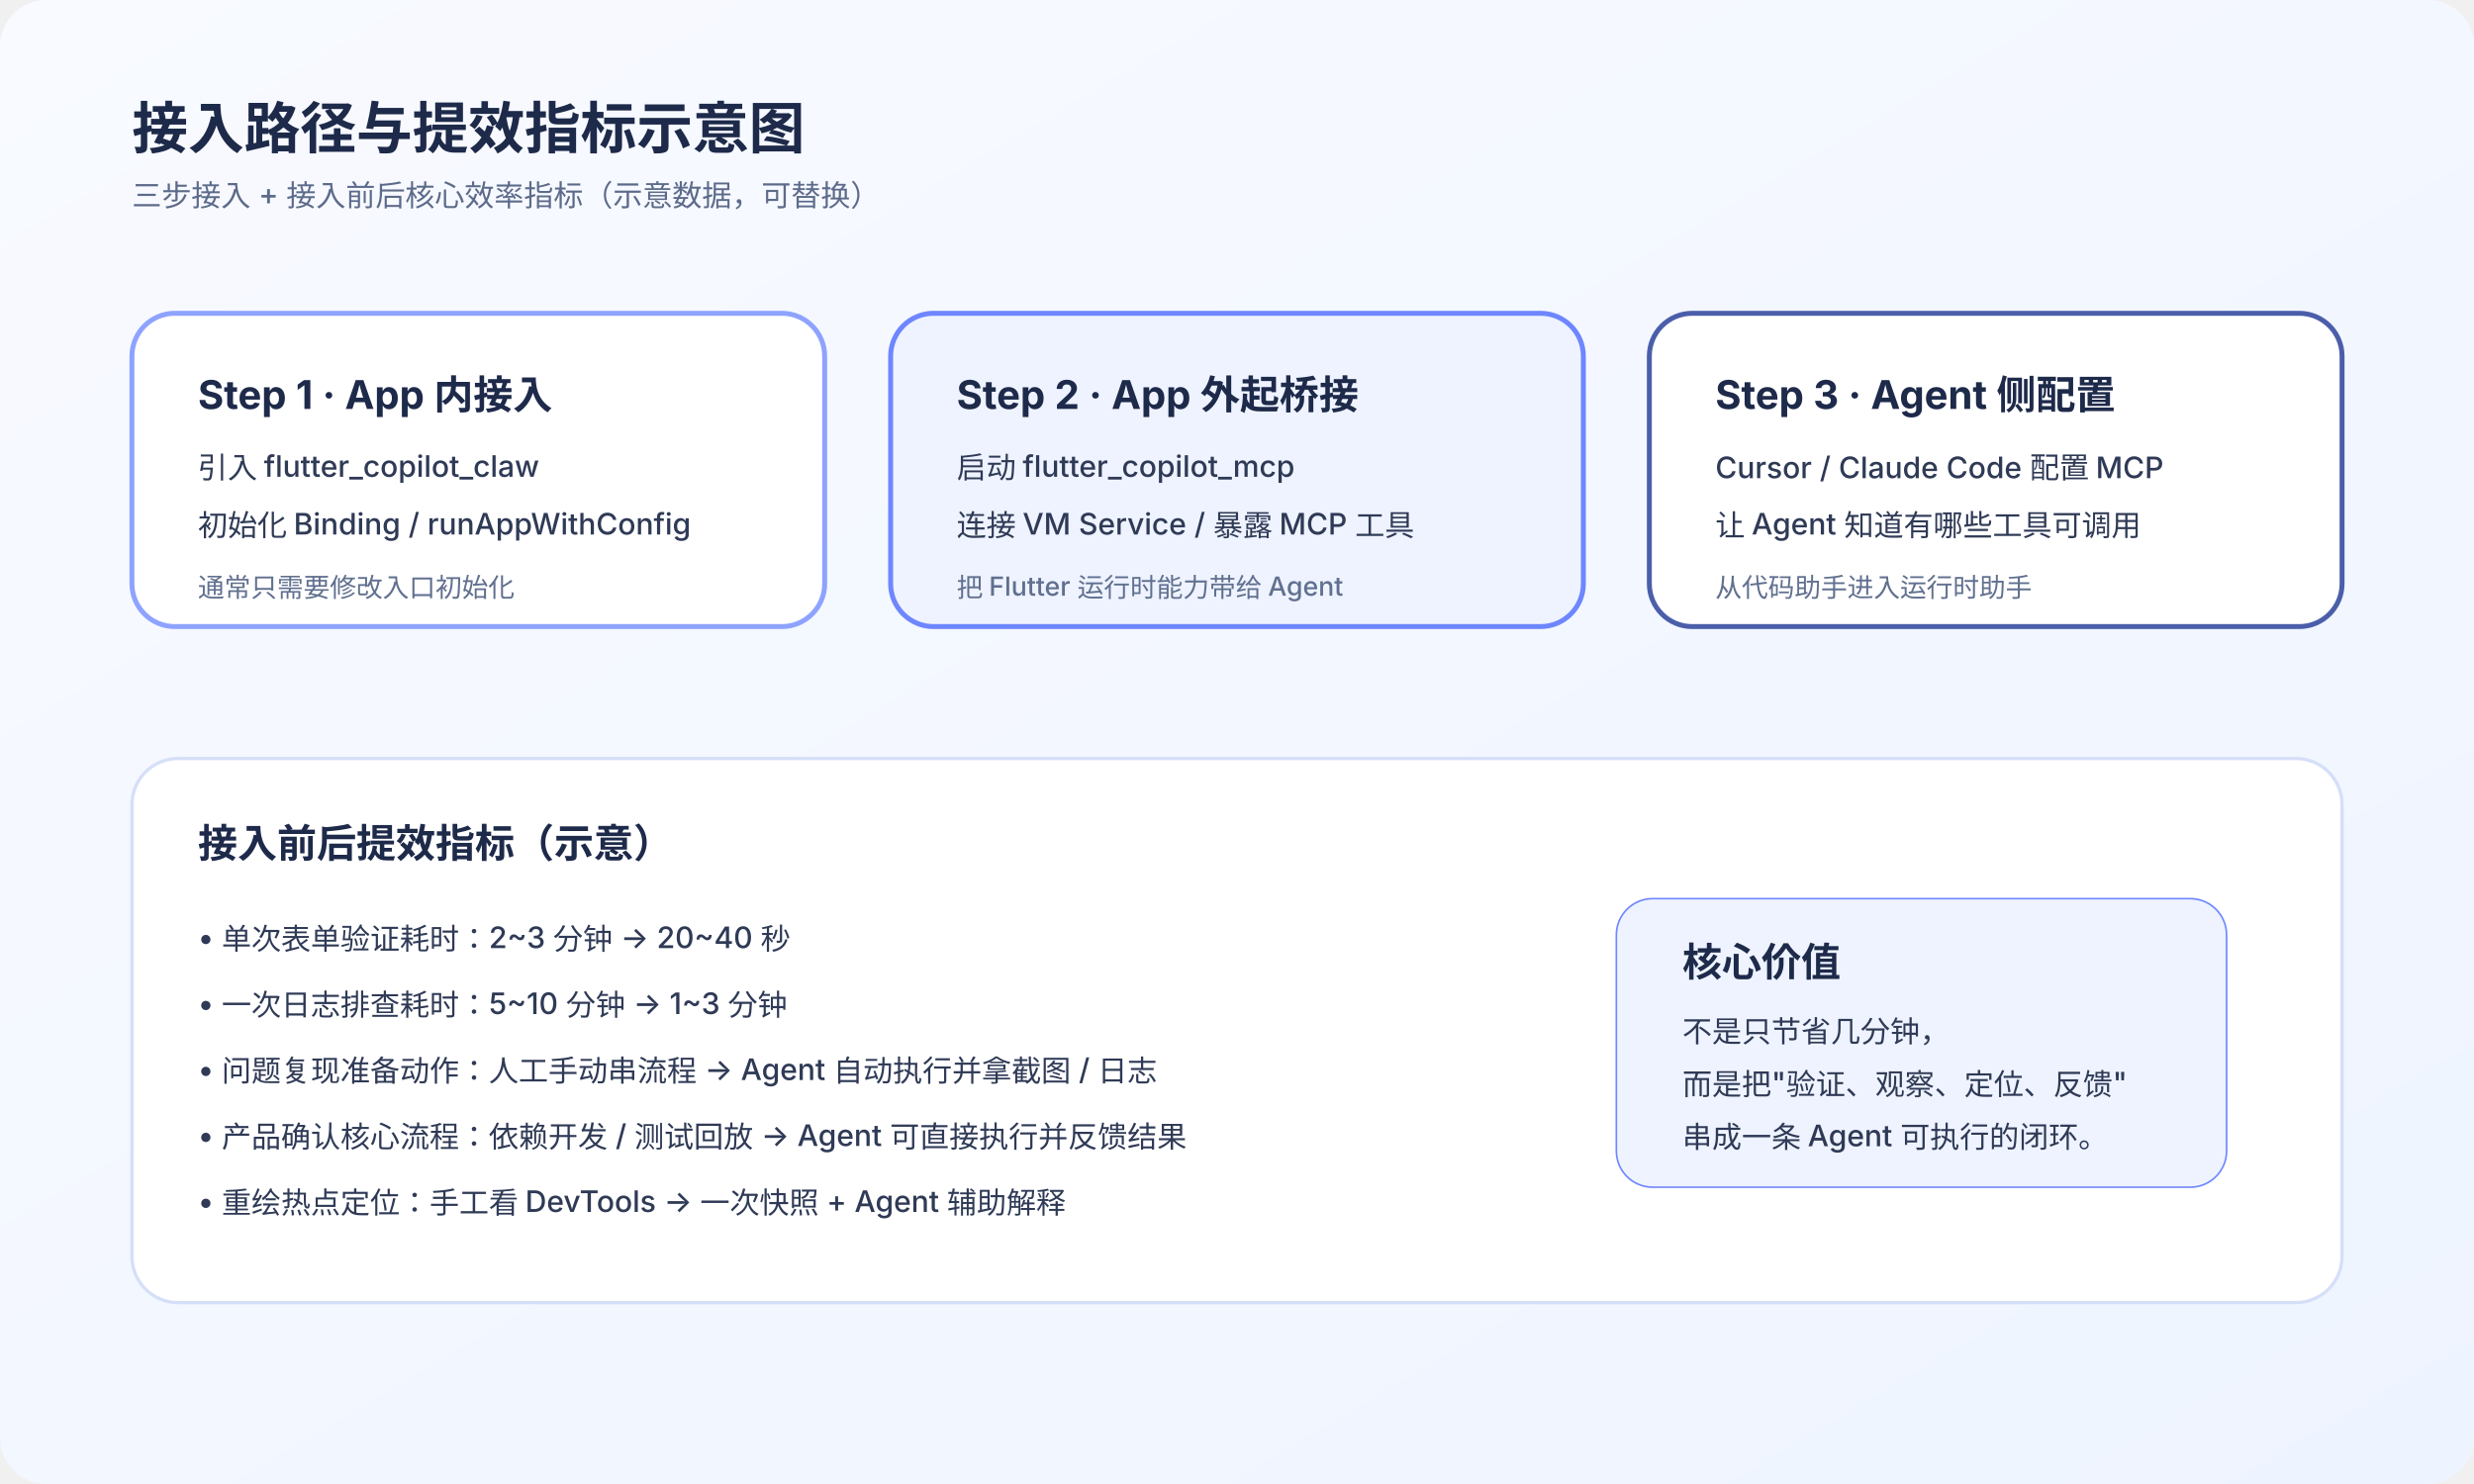
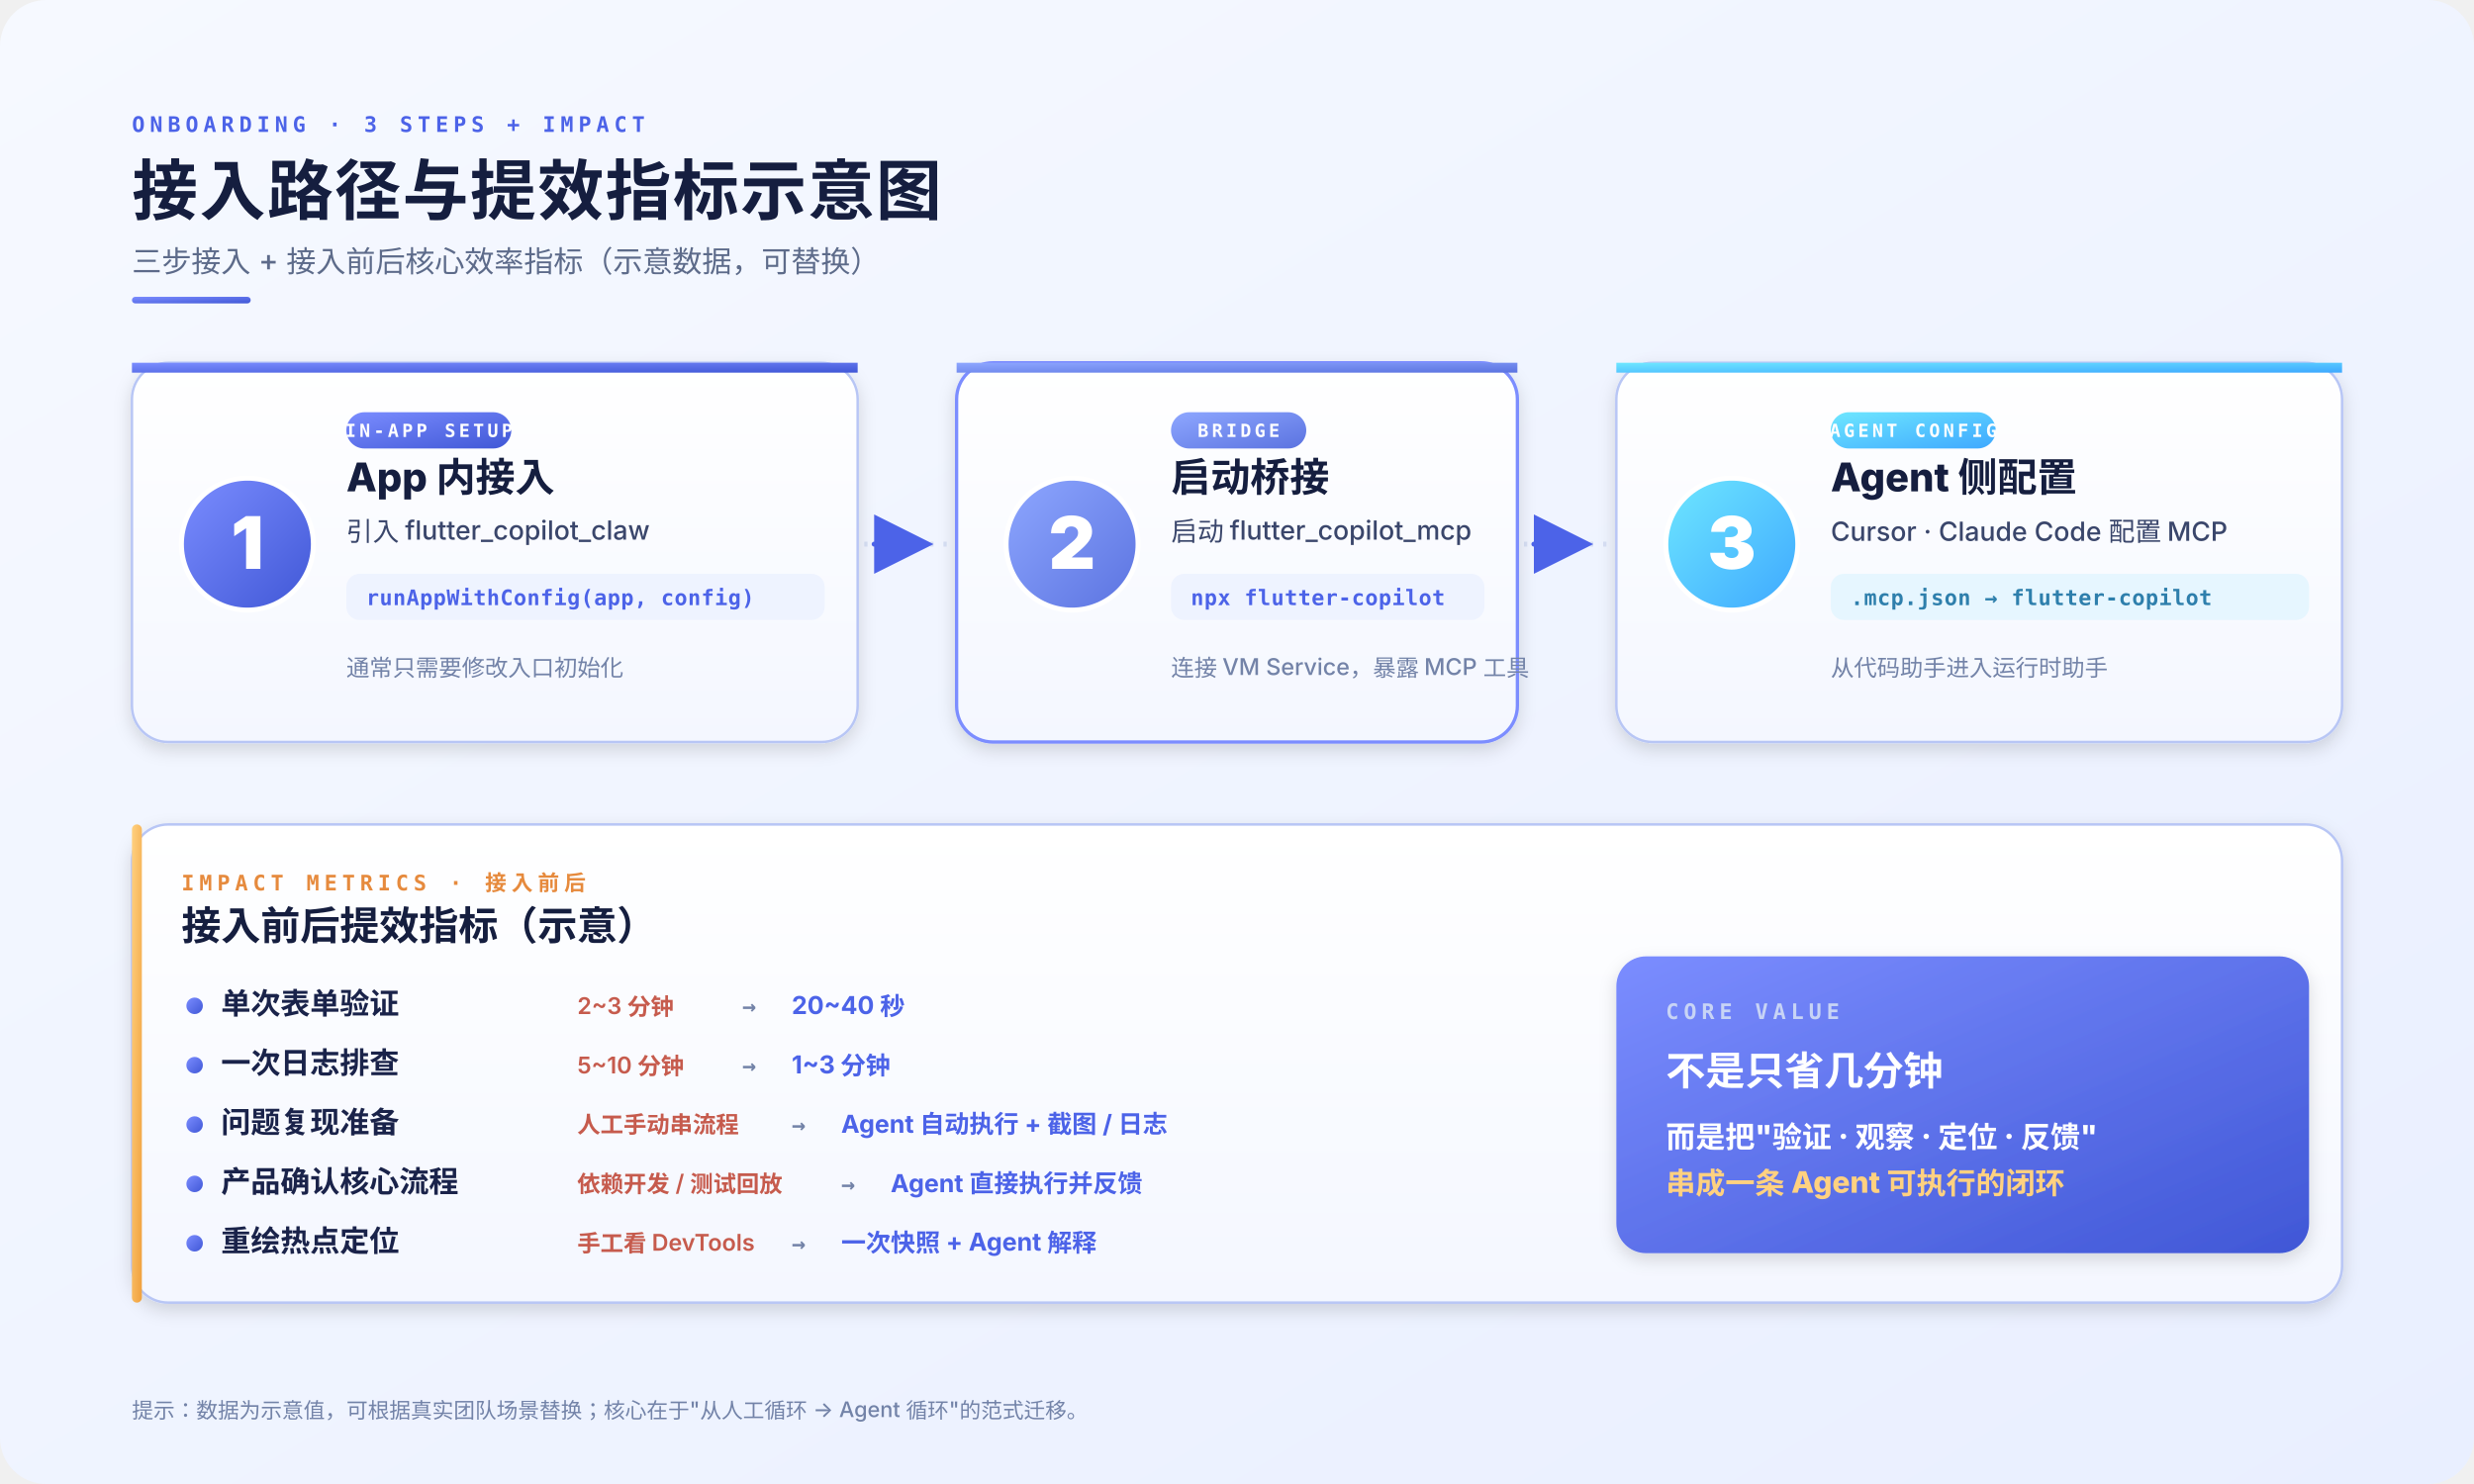
<svg xmlns="http://www.w3.org/2000/svg" width="1500" height="900" viewBox="0 0 1500 900">
  <defs>
    <linearGradient id="bg" x1="0" y1="0" x2="1" y2="1">
-       <stop offset="0%" stop-color="#F8FAFF" />
-       <stop offset="100%" stop-color="#EEF4FF" />
+       <stop offset="0%" stop-color="#F6F9FF" />
+       <stop offset="100%" stop-color="#E9EFFF" />
    </linearGradient>
+     <linearGradient id="card" x1="0" y1="0" x2="0" y2="1">
+       <stop offset="0%" stop-color="#FFFFFF" />
+       <stop offset="100%" stop-color="#F4F7FF" />
+     </linearGradient>
+     <linearGradient id="accent" x1="0" y1="0" x2="1" y2="1">
+       <stop offset="0%" stop-color="#7B8DFF" />
+       <stop offset="100%" stop-color="#4057D6" />
+     </linearGradient>
+     <linearGradient id="cyan" x1="0" y1="0" x2="1" y2="1">
+       <stop offset="0%" stop-color="#6EE7FF" />
+       <stop offset="100%" stop-color="#3EA8FF" />
+     </linearGradient>
+     <linearGradient id="indigo" x1="0" y1="0" x2="1" y2="1">
+       <stop offset="0%" stop-color="#8EA7FF" />
+       <stop offset="100%" stop-color="#5B73E0" />
+     </linearGradient>
+     <linearGradient id="amber" x1="0" y1="0" x2="1" y2="1">
+       <stop offset="0%" stop-color="#FFD180" />
+       <stop offset="100%" stop-color="#F0A03D" />
+     </linearGradient>
+     <filter id="softShadow" x="-20%" y="-20%" width="140%" height="140%">
+       <feGaussianBlur in="SourceAlpha" stdDeviation="5" />
+       <feOffset dx="0" dy="4" result="off" />
+       <feComponentTransfer>
+         <feFuncA type="linear" slope="0.14" />
+       </feComponentTransfer>
+       <feMerge>
+         <feMergeNode />
+         <feMergeNode in="SourceGraphic" />
+       </feMerge>
+     </filter>
+     <marker id="arrow" markerWidth="12" markerHeight="12" refX="10" refY="6" orient="auto">
+       <path d="M0,0 L12,6 L0,12 Z" fill="#4C63E8" />
+     </marker>
    <style>
-       .title { font: 700 34px -apple-system,BlinkMacSystemFont,'Segoe UI',sans-serif; fill: #1E2A4A; }
-       .subtitle { font: 500 18px -apple-system,BlinkMacSystemFont,'Segoe UI',sans-serif; fill: #5D6B8A; }
-       .h { font: 700 24px -apple-system,BlinkMacSystemFont,'Segoe UI',sans-serif; fill: #1E2A4A; }
-       .b { font: 500 18px -apple-system,BlinkMacSystemFont,'Segoe UI',sans-serif; fill: #2F3A56; }
-       .small { font: 500 16px -apple-system,BlinkMacSystemFont,'Segoe UI',sans-serif; fill: #61708F; }
+       .tag { font: 700 13px 'SF Mono',Menlo,monospace; fill: #4C63E8; letter-spacing: 3px; }
+       .title { font: 800 40px -apple-system,BlinkMacSystemFont,'Segoe UI','PingFang SC',sans-serif; fill: #151E3F; letter-spacing: 1px; }
+       .subtitle { font: 500 18px -apple-system,BlinkMacSystemFont,'Segoe UI','PingFang SC',sans-serif; fill: #5D6B8A; }
+       .stepTag { font: 700 11px 'SF Mono',Menlo,monospace; fill: #FFFFFF; letter-spacing: 2px; }
+       .stepNum { font: 900 44px -apple-system,BlinkMacSystemFont,'Segoe UI',sans-serif; fill: #FFFFFF; letter-spacing: 1px; }
+       .h { font: 800 24px -apple-system,BlinkMacSystemFont,'Segoe UI','PingFang SC',sans-serif; fill: #151E3F; }
+       .b { font: 500 16px -apple-system,BlinkMacSystemFont,'Segoe UI','PingFang SC',sans-serif; fill: #3A466B; }
+       .small { font: 500 14px -apple-system,BlinkMacSystemFont,'Segoe UI','PingFang SC',sans-serif; fill: #7383A8; }
+       .code { font: 600 13px 'SF Mono','JetBrains Mono',Menlo,monospace; fill: #4C63E8; letter-spacing: 0.3px; }
+       .metricH { font: 800 18px -apple-system,BlinkMacSystemFont,'Segoe UI','PingFang SC',sans-serif; fill: #1A234A; }
+       .metricBefore { font: 600 14px -apple-system,BlinkMacSystemFont,'Segoe UI','PingFang SC',sans-serif; fill: #C65B4D; }
+       .metricAfter { font: 700 15px -apple-system,BlinkMacSystemFont,'Segoe UI','PingFang SC',sans-serif; fill: #4C63E8; }
+       .arrow { font: 600 14px 'SF Mono',Menlo,monospace; fill: #7383A8; }
+       .valueTag { font: 800 20px -apple-system,BlinkMacSystemFont,'Segoe UI','PingFang SC',sans-serif; fill: #1A234A; }
+       .valueSub { font: 500 15px -apple-system,BlinkMacSystemFont,'Segoe UI','PingFang SC',sans-serif; fill: #5D6B8A; }
    </style>
  </defs>
  <rect width="1500" height="900" rx="28" fill="url(#bg)" />
-   <text x="80" y="90" class="title">接入路径与提效指标示意图</text>
-   <text x="80" y="125" class="subtitle">三步接入 + 接入前后核心效率指标（示意数据，可替换）</text>
-   <rect x="80" y="190" width="420" height="190" rx="26" fill="#FFFFFF" stroke="#8EA3FF" stroke-width="3" />
-   <text x="120" y="248" class="h">Step 1 · App 内接入</text>
-   <text x="120" y="290" class="b">引入 flutter_copilot_claw</text>
-   <text x="120" y="325" class="b">初始化 Binding / runAppWithConfig</text>
-   <text x="120" y="362" class="small">通常只需要修改入口初始化</text>
-   <rect x="540" y="190" width="420" height="190" rx="26" fill="#EEF3FF" stroke="#6E86FF" stroke-width="3" />
-   <text x="580" y="248" class="h">Step 2 · App 外起桥接</text>
-   <text x="580" y="290" class="b">启动 flutter_copilot_mcp</text>
-   <text x="580" y="325" class="b">连接 VM Service / 暴露 MCP 工具</text>
-   <text x="580" y="362" class="small">把 Flutter 运行时能力带给 Agent</text>
-   <rect x="1000" y="190" width="420" height="190" rx="26" fill="#FFFFFF" stroke="#4B5EAA" stroke-width="3" />
-   <text x="1040" y="248" class="h">Step 3 · Agent 侧配置</text>
-   <text x="1040" y="290" class="b">Cursor / Claude Code 配置 MCP</text>
-   <text x="1040" y="325" class="b">让 Agent 知道有哪些工具可调用</text>
-   <text x="1040" y="362" class="small">从代码助手进入运行时助手</text>
-   <rect x="80" y="460" width="1340" height="330" rx="28" fill="#FFFFFF" stroke="#D6DFF8" stroke-width="2" />
-   <text x="120" y="520" class="h">接入前后提效指标（示意）</text>
-   <text x="120" y="575" class="b">• 单次表单验证耗时：2~3 分钟 → 20~40 秒</text>
-   <text x="120" y="615" class="b">• 一次日志排查耗时：5~10 分钟 → 1~3 分钟</text>
-   <text x="120" y="655" class="b">• 问题复现准备动作：人工手动串流程 → Agent 自动执行并拿截图 / 日志</text>
-   <text x="120" y="695" class="b">• 产品确认核心流程：依赖开发 / 测试回放 → Agent 可直接执行并反馈结果</text>
-   <text x="120" y="735" class="b">• 重绘热点定位：手工看 DevTools → 一次快照 + Agent 辅助解释</text>
-   <rect x="980" y="545" width="370" height="175" rx="22" fill="#EEF3FF" stroke="#6E86FF" />
-   <text x="1020" y="592" class="h">核心价值</text>
-   <text x="1020" y="632" class="b">不是只节省几分钟，</text>
-   <text x="1020" y="664" class="b">而是把"验证、观察、定位、反馈"</text>
-   <text x="1020" y="696" class="b">串成一条 Agent 可执行的闭环。</text>
+   <text x="80" y="80" class="tag">ONBOARDING · 3 STEPS + IMPACT</text>
+   <text x="80" y="130" class="title">接入路径与提效指标示意图</text>
+   <text x="80" y="165" class="subtitle">三步接入 + 接入前后核心效率指标（示意数据，可替换）</text>
+   <rect x="80" y="180" width="72" height="4" rx="2" fill="url(#accent)" />
+   <line x1="180" y1="330" x2="1420" y2="330" stroke="#D7DFF5" stroke-width="3" stroke-dasharray="2 6" />
+   <g filter="url(#softShadow)">
+     <rect x="80" y="220" width="440" height="230" rx="22" fill="url(#card)" stroke="#B8C6F5" stroke-width="1.5" />
+   </g>
+   <rect x="80" y="220" width="440" height="6" fill="url(#accent)" />
+   <g transform="translate(150, 330)">
+     <circle r="40" fill="url(#accent)" />
+     <circle r="40" fill="none" stroke="#FFFFFF" stroke-width="3" />
+     <text y="15" class="stepNum" text-anchor="middle">1</text>
+   </g>
+   <rect x="210" y="250" width="100" height="22" rx="11" fill="url(#accent)" />
+   <text x="260" y="265" class="stepTag" text-anchor="middle">IN-APP SETUP</text>
+   <text x="210" y="298" class="h">App 内接入</text>
+   <text x="210" y="328" class="b">引入 flutter_copilot_claw</text>
+   <g transform="translate(210, 348)">
+     <rect width="290" height="28" rx="8" fill="#EEF3FF" />
+     <text x="12" y="19" class="code">runAppWithConfig(app, config)</text>
+   </g>
+   <text x="210" y="410" class="small">通常只需要修改入口初始化</text>
+   <path d="M530 330 L560 330" stroke="#4C63E8" stroke-width="3" stroke-linecap="round" marker-end="url(#arrow)" />
+   <g filter="url(#softShadow)">
+     <rect x="580" y="220" width="340" height="230" rx="22" fill="url(#card)" stroke="#7B8DFF" stroke-width="2" />
+   </g>
+   <rect x="580" y="220" width="340" height="6" fill="url(#indigo)" />
+   <g transform="translate(650, 330)">
+     <circle r="40" fill="url(#indigo)" />
+     <circle r="40" fill="none" stroke="#FFFFFF" stroke-width="3" />
+     <text y="15" class="stepNum" text-anchor="middle">2</text>
+   </g>
+   <rect x="710" y="250" width="82" height="22" rx="11" fill="url(#indigo)" />
+   <text x="751" y="265" class="stepTag" text-anchor="middle">BRIDGE</text>
+   <text x="710" y="298" class="h">启动桥接</text>
+   <text x="710" y="328" class="b">启动 flutter_copilot_mcp</text>
+   <g transform="translate(710, 348)">
+     <rect width="190" height="28" rx="8" fill="#EEF3FF" />
+     <text x="12" y="19" class="code">npx flutter-copilot</text>
+   </g>
+   <text x="710" y="410" class="small">连接 VM Service，暴露 MCP 工具</text>
+   <path d="M930 330 L960 330" stroke="#4C63E8" stroke-width="3" stroke-linecap="round" marker-end="url(#arrow)" />
+   <g filter="url(#softShadow)">
+     <rect x="980" y="220" width="440" height="230" rx="22" fill="url(#card)" stroke="#B8C6F5" stroke-width="1.5" />
+   </g>
+   <rect x="980" y="220" width="440" height="6" fill="url(#cyan)" />
+   <g transform="translate(1050, 330)">
+     <circle r="40" fill="url(#cyan)" />
+     <circle r="40" fill="none" stroke="#FFFFFF" stroke-width="3" />
+     <text y="15" class="stepNum" text-anchor="middle">3</text>
+   </g>
+   <rect x="1110" y="250" width="100" height="22" rx="11" fill="url(#cyan)" />
+   <text x="1160" y="265" class="stepTag" text-anchor="middle">AGENT CONFIG</text>
+   <text x="1110" y="298" class="h">Agent 侧配置</text>
+   <text x="1110" y="328" class="b">Cursor · Claude Code 配置 MCP</text>
+   <g transform="translate(1110, 348)">
+     <rect width="290" height="28" rx="8" fill="#E6F6FF" />
+     <text x="12" y="19" class="code" style="fill:#2E7FAC">.mcp.json → flutter-copilot</text>
+   </g>
+   <text x="1110" y="410" class="small">从代码助手进入运行时助手</text>
+   <g filter="url(#softShadow)">
+     <rect x="80" y="500" width="1340" height="290" rx="22" fill="url(#card)" stroke="#B8C6F5" stroke-width="1.5" />
+   </g>
+   <rect x="80" y="500" width="6" height="290" rx="3" fill="url(#amber)" />
+   <text x="110" y="540" class="tag" style="fill:#E68A3D">IMPACT METRICS · 接入前后</text>
+   <text x="110" y="570" class="h">接入前后提效指标（示意）</text>
+   <g transform="translate(110, 600)">
+     <g>
+       <circle cx="8" cy="10" r="5" fill="url(#accent)" />
+       <text x="24" y="15" class="metricH">单次表单验证</text>
+       <text x="240" y="15" class="metricBefore">2~3 分钟</text>
+       <text x="340" y="15" class="arrow">→</text>
+       <text x="370" y="15" class="metricAfter">20~40 秒</text>
+     </g>
+     <g transform="translate(0, 36)">
+       <circle cx="8" cy="10" r="5" fill="url(#accent)" />
+       <text x="24" y="15" class="metricH">一次日志排查</text>
+       <text x="240" y="15" class="metricBefore">5~10 分钟</text>
+       <text x="340" y="15" class="arrow">→</text>
+       <text x="370" y="15" class="metricAfter">1~3 分钟</text>
+     </g>
+     <g transform="translate(0, 72)">
+       <circle cx="8" cy="10" r="5" fill="url(#accent)" />
+       <text x="24" y="15" class="metricH">问题复现准备</text>
+       <text x="240" y="15" class="metricBefore">人工手动串流程</text>
+       <text x="370" y="15" class="arrow">→</text>
+       <text x="400" y="15" class="metricAfter">Agent 自动执行 + 截图 / 日志</text>
+     </g>
+     <g transform="translate(0, 108)">
+       <circle cx="8" cy="10" r="5" fill="url(#accent)" />
+       <text x="24" y="15" class="metricH">产品确认核心流程</text>
+       <text x="240" y="15" class="metricBefore">依赖开发 / 测试回放</text>
+       <text x="400" y="15" class="arrow">→</text>
+       <text x="430" y="15" class="metricAfter">Agent 直接执行并反馈</text>
+     </g>
+     <g transform="translate(0, 144)">
+       <circle cx="8" cy="10" r="5" fill="url(#accent)" />
+       <text x="24" y="15" class="metricH">重绘热点定位</text>
+       <text x="240" y="15" class="metricBefore">手工看 DevTools</text>
+       <text x="370" y="15" class="arrow">→</text>
+       <text x="400" y="15" class="metricAfter">一次快照 + Agent 解释</text>
+     </g>
+   </g>
+   <g filter="url(#softShadow)">
+     <rect x="980" y="580" width="420" height="180" rx="18" fill="url(#accent)" />
+   </g>
+   <text x="1010" y="618" class="tag" style="fill:#C8D4F5">CORE VALUE</text>
+   <text x="1010" y="658" class="h" style="fill:#FFFFFF">不是只省几分钟</text>
+   <text x="1010" y="696" class="valueTag" style="fill:#FFFFFF; font-size:18px">而是把"验证 · 观察 · 定位 · 反馈"</text>
+   <text x="1010" y="724" class="valueTag" style="fill:#FFD180; font-size:18px">串成一条 Agent 可执行的闭环</text>
+   <text x="80" y="860" class="small" style="font-size:13px">提示：数据为示意值，可根据真实团队场景替换；核心在于"从人工循环 → Agent 循环"的范式迁移。</text>
</svg>
